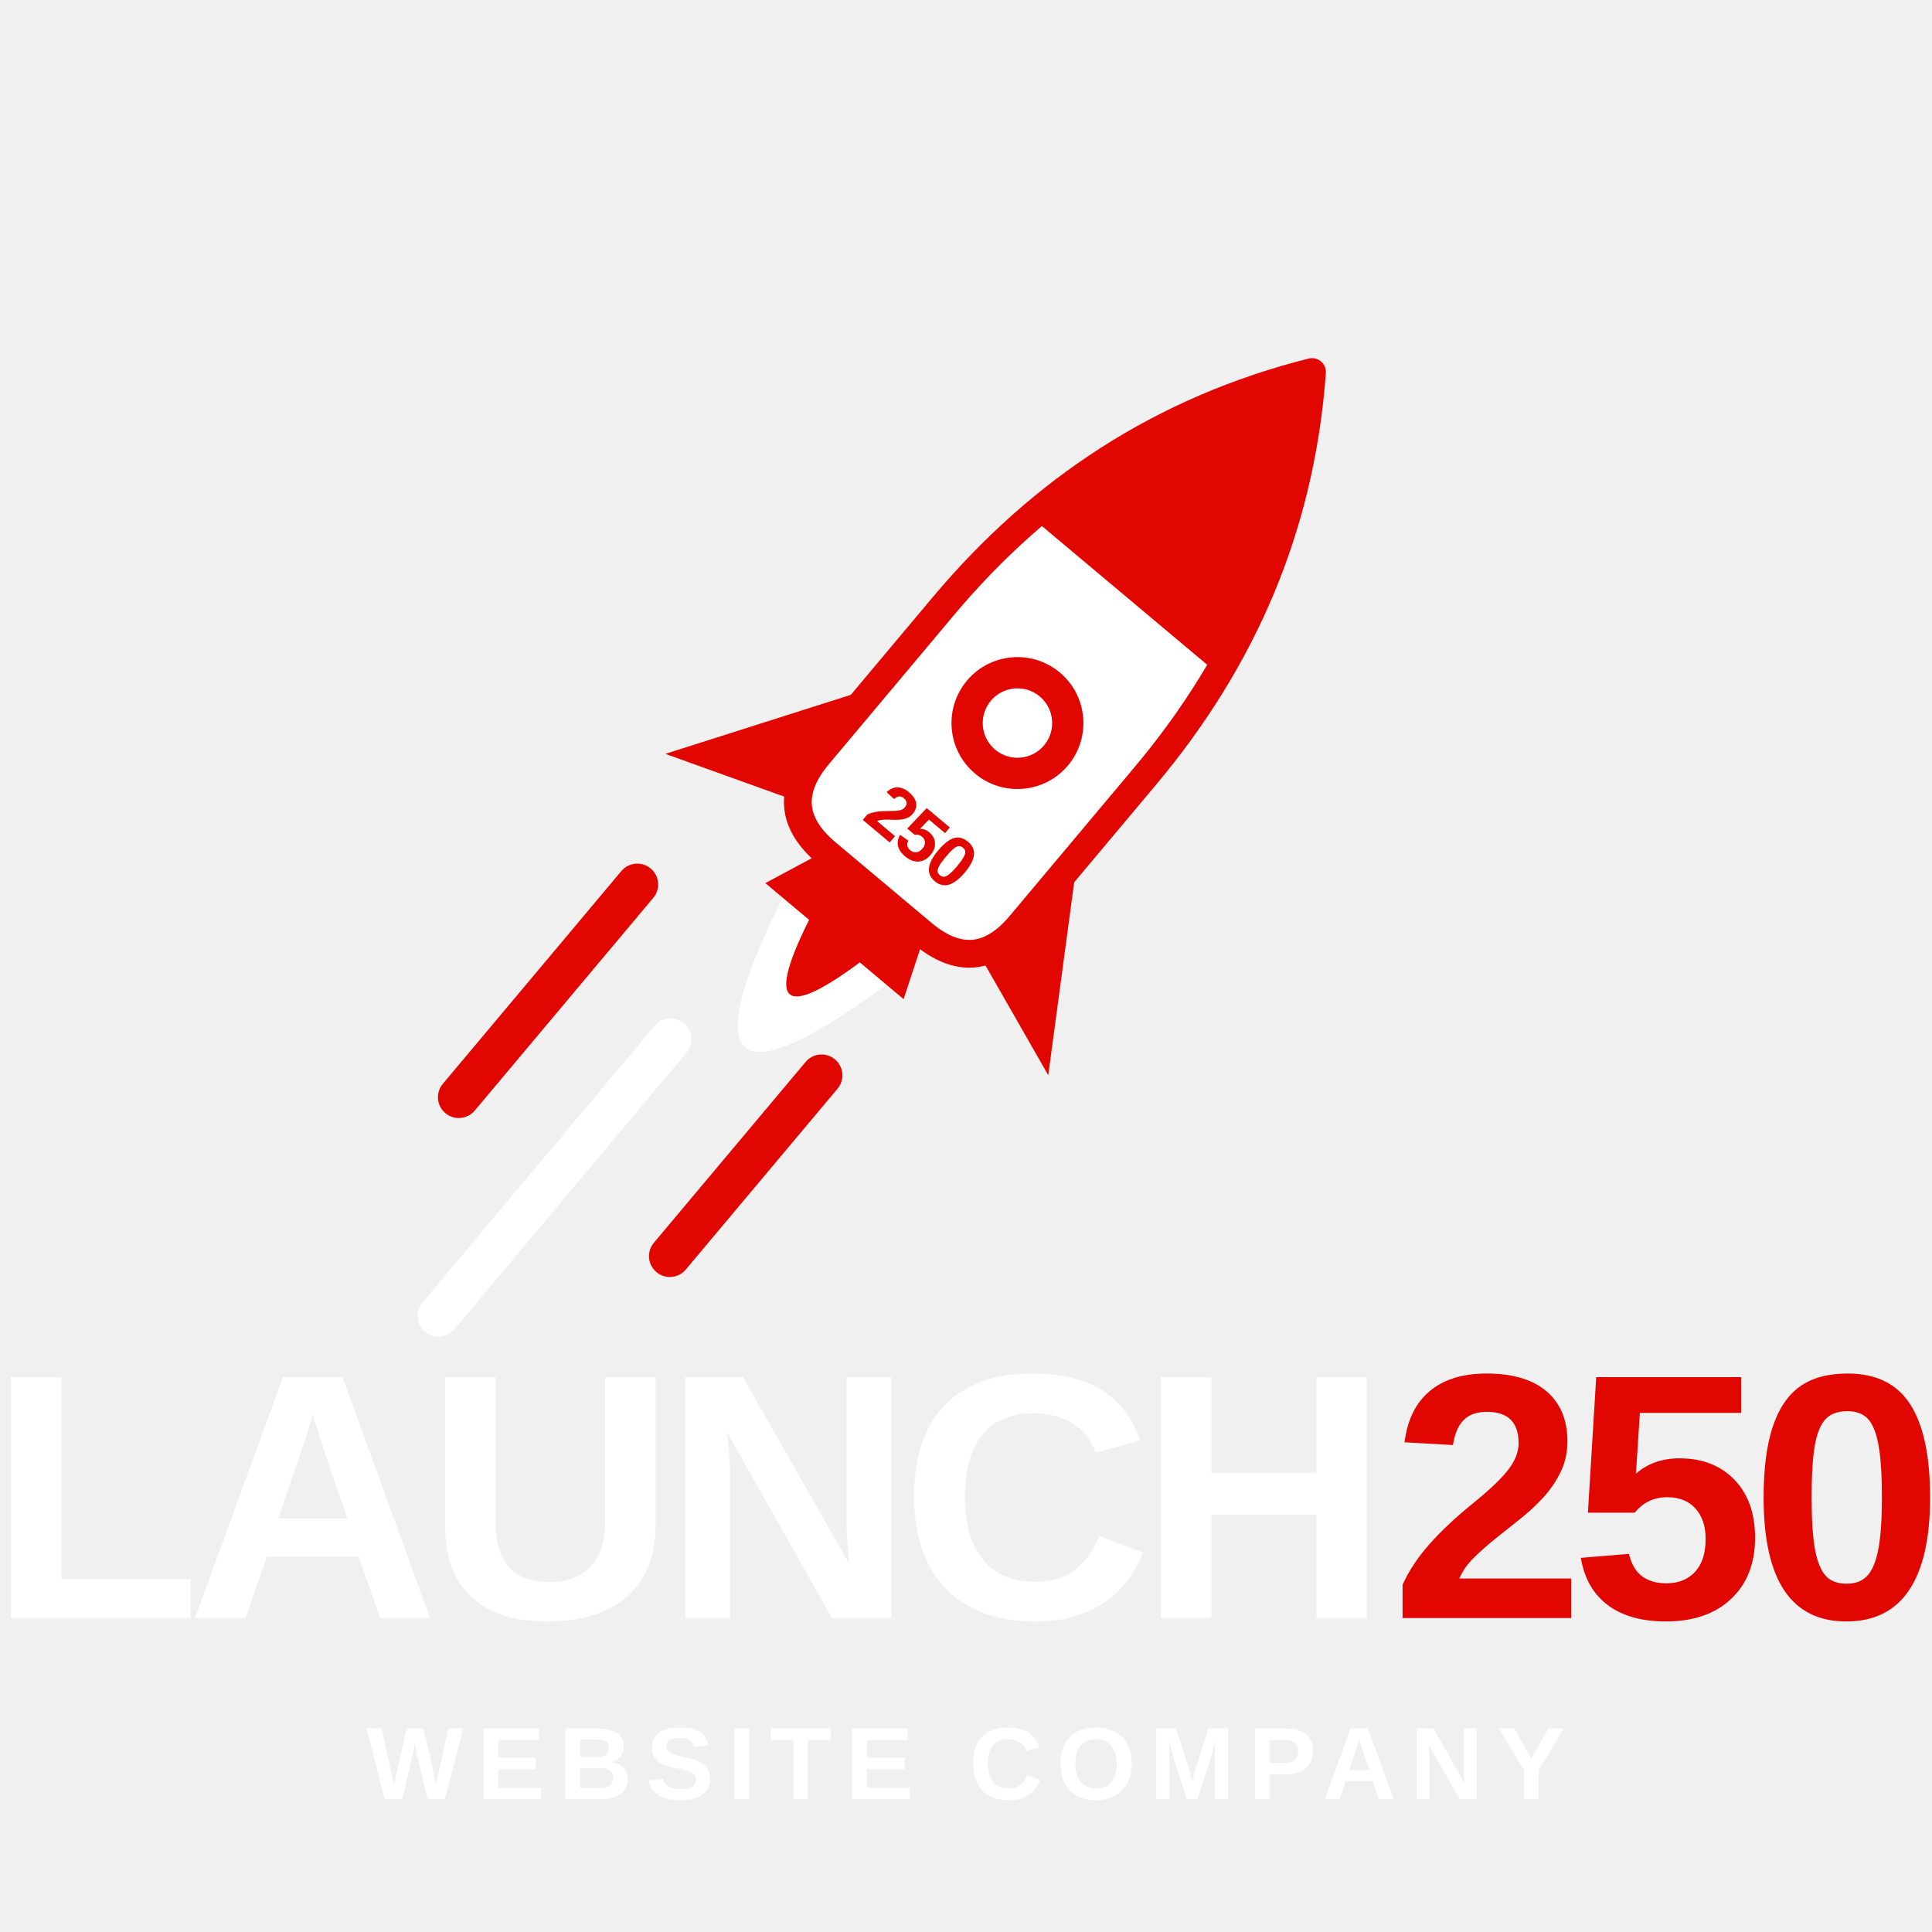
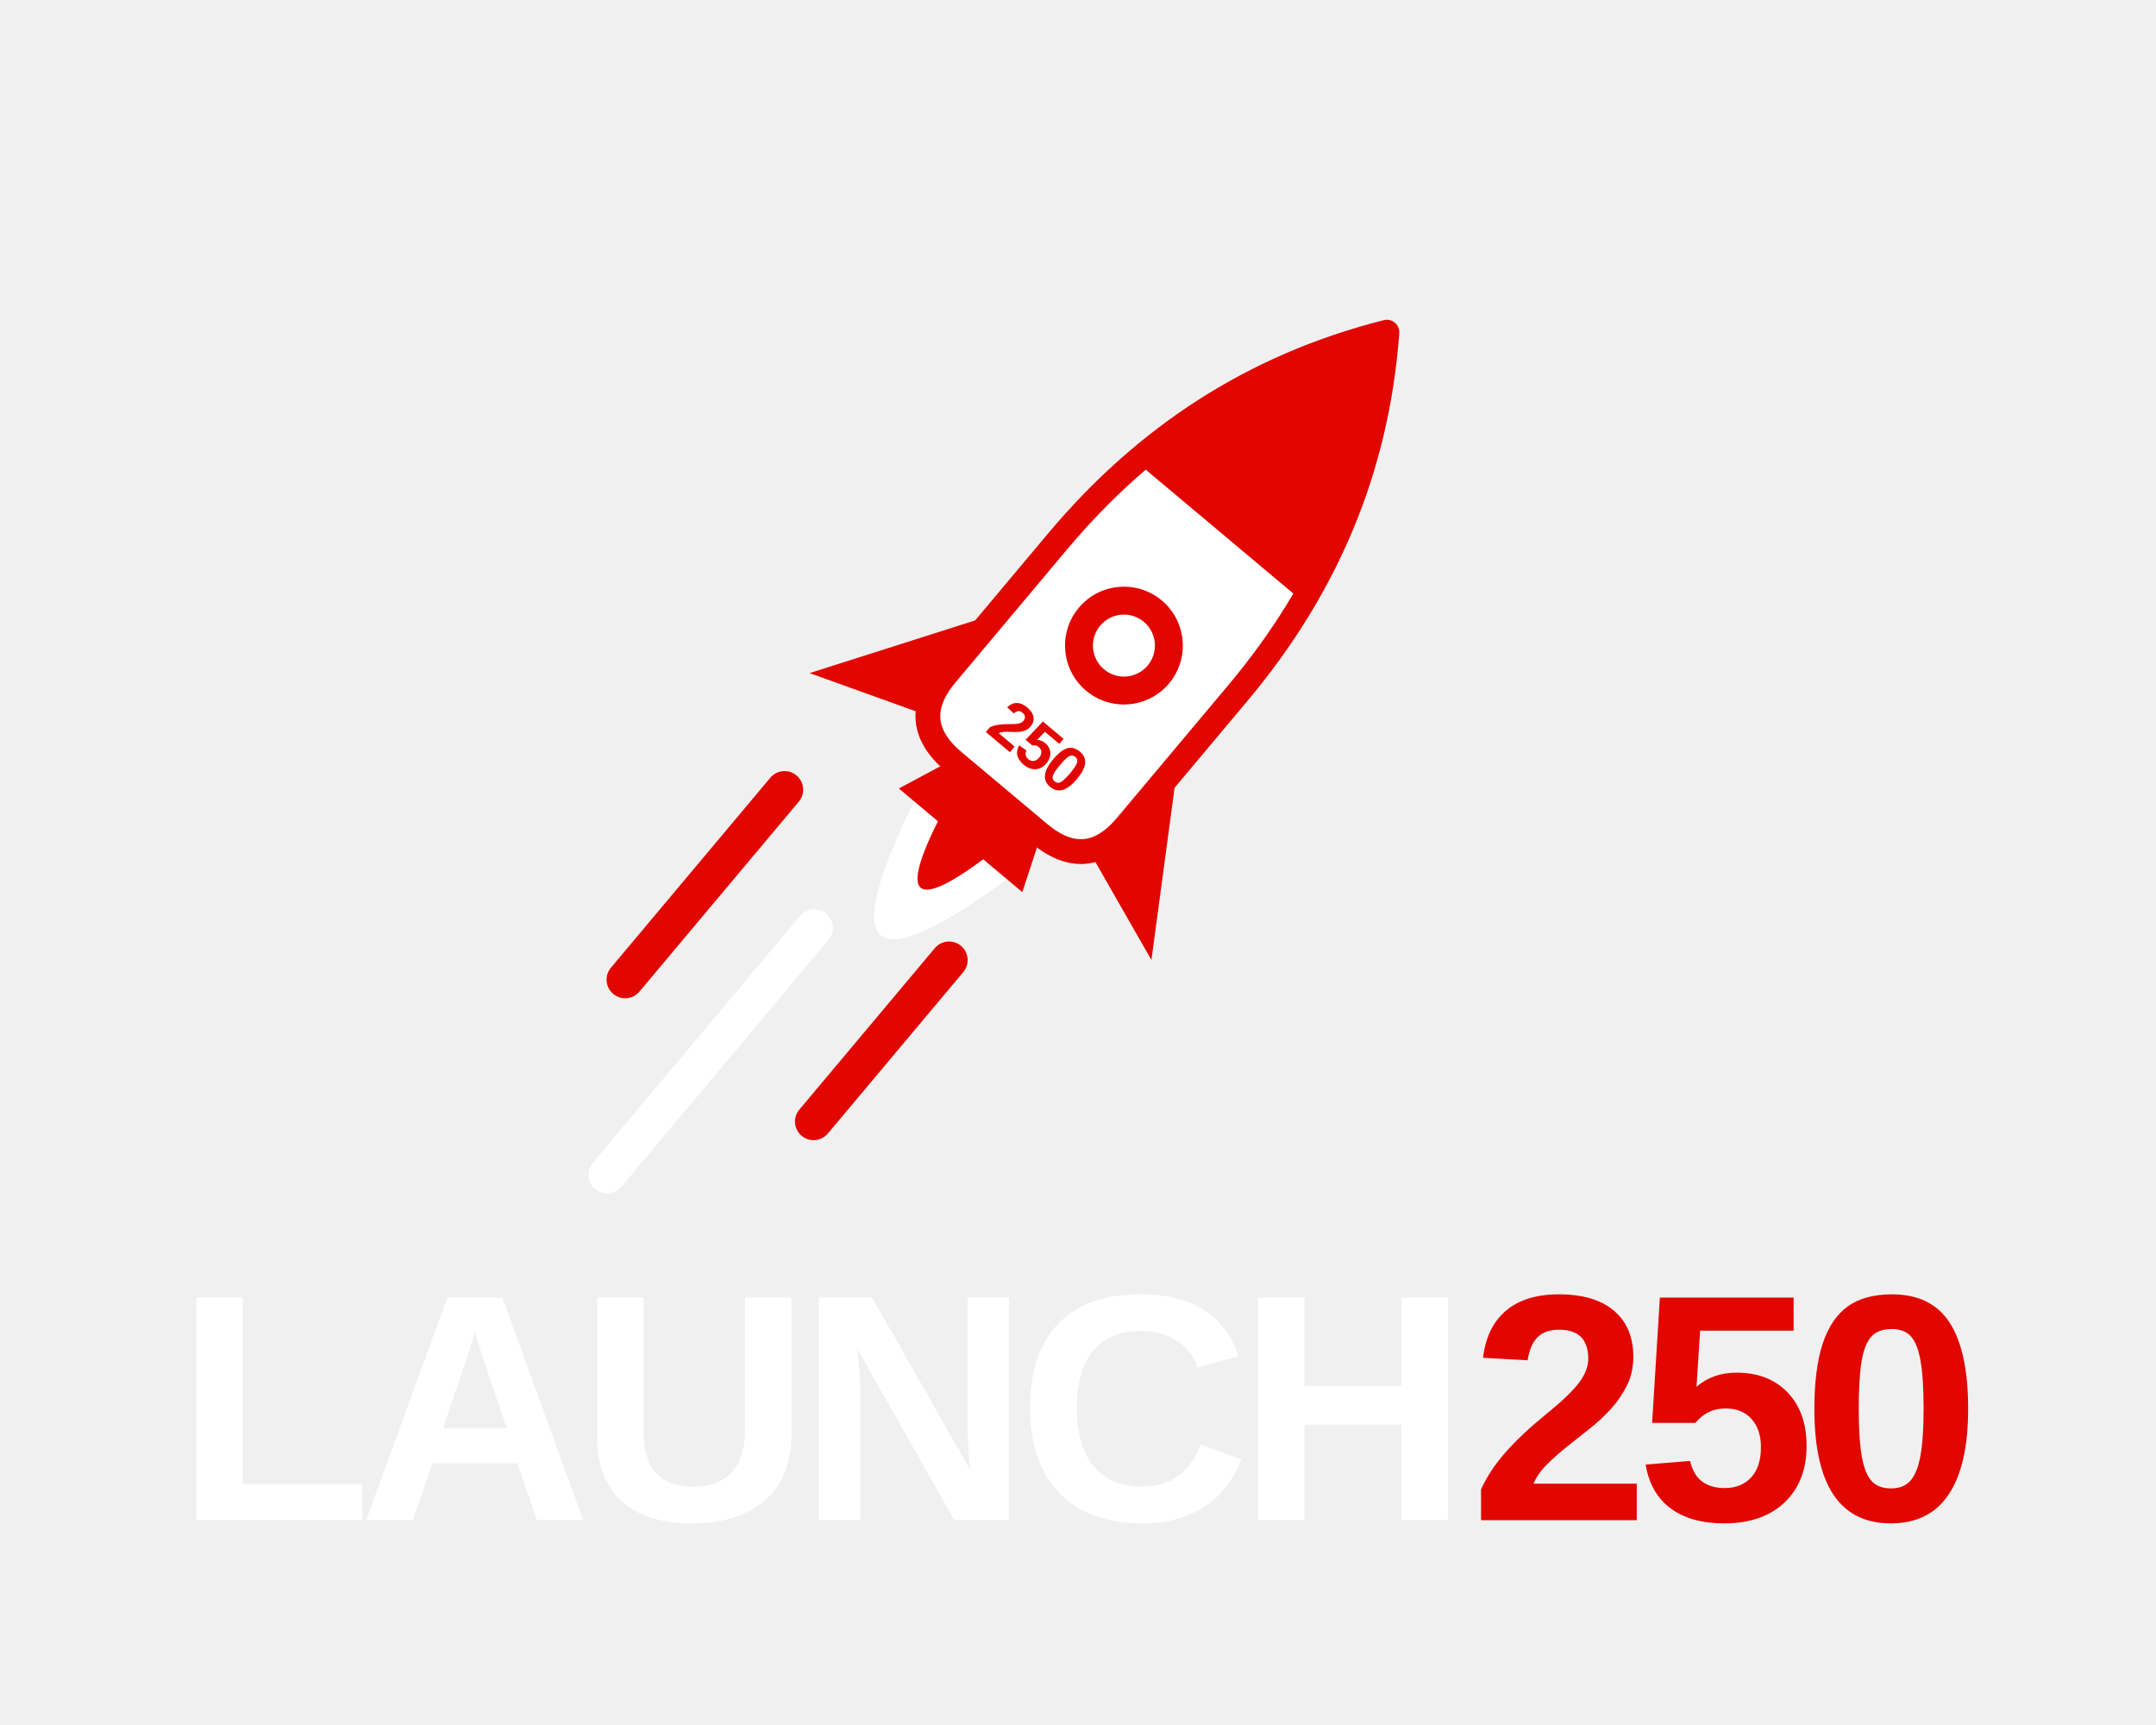
- <svg xmlns="http://www.w3.org/2000/svg" viewBox="0 0 320 320" role="img" aria-label="Launch250">
-   <g transform="translate(170 118) rotate(40) scale(1.15)">
+ <svg xmlns="http://www.w3.org/2000/svg" viewBox="0 0 400 320" role="img" aria-label="Launch250">
+   <g transform="translate(210 118) rotate(40) scale(1.15)">
    <rect x="-30" y="52" width="6" height="46" rx="3" fill="#E10600" />
    <rect x="-12" y="66" width="6" height="58" rx="3" fill="#FFFFFF" />
    <rect x="8" y="56" width="6" height="40" rx="3" fill="#E10600" />
    <path d="M-10 42 Q0 84 10 42 Z" fill="#FFFFFF" />
    <path d="M-5 42 Q0 64 5 42 Z" fill="#E10600" />
    <path d="M-9 33 H9 L13 43 H-13 Z" fill="#E10600" />
    <path d="M-17 8 L-36 38 L-17 31 Z" fill="#E10600" />
    <path d="M17 8 L36 38 L17 31 Z" fill="#E10600" />
    <path d="M0 -64 C13 -46 19 -26 19 -4 V24 Q19 34 9 34 H-9 Q-19 34 -19 24 V-4 C-19 -26 -13 -46 0 -64 Z" fill="#FFFFFF" stroke="#E10600" stroke-width="4" stroke-linejoin="round" />
    <path d="M0 -64 C11 -48 16 -34 17 -22 H-17 C-16 -34 -11 -48 0 -64 Z" fill="#E10600" />
    <circle cx="0" cy="2" r="9.5" fill="#E10600" />
    <circle cx="0" cy="2" r="5" fill="#FFFFFF" />
    <text x="0" y="27" font-size="10.5" font-weight="700" text-anchor="middle" fill="#E10600" letter-spacing="-.3" font-family="'Space Grotesk','Liberation Sans',Arial,Helvetica,sans-serif">250</text>
  </g>
-   <text x="160" y="268" font-size="58" font-weight="700" letter-spacing="-2.5" text-anchor="middle" fill="#FFFFFF" font-family="'Space Grotesk','Liberation Sans',Arial,Helvetica,sans-serif">LAUNCH<tspan fill="#E10600">250</tspan>
+   <text x="200" y="282" font-size="60" font-weight="700" letter-spacing="-2.6" text-anchor="middle" fill="#FFFFFF" font-family="'Space Grotesk','Liberation Sans',Arial,Helvetica,sans-serif">LAUNCH<tspan fill="#E10600">250</tspan>
  </text>
-   <text x="160" y="298" font-size="17" font-weight="700" letter-spacing="2.2" text-anchor="middle" fill="#FFFFFF" font-family="'Space Grotesk','Liberation Sans',Arial,Helvetica,sans-serif">WEBSITE COMPANY</text>
</svg>
